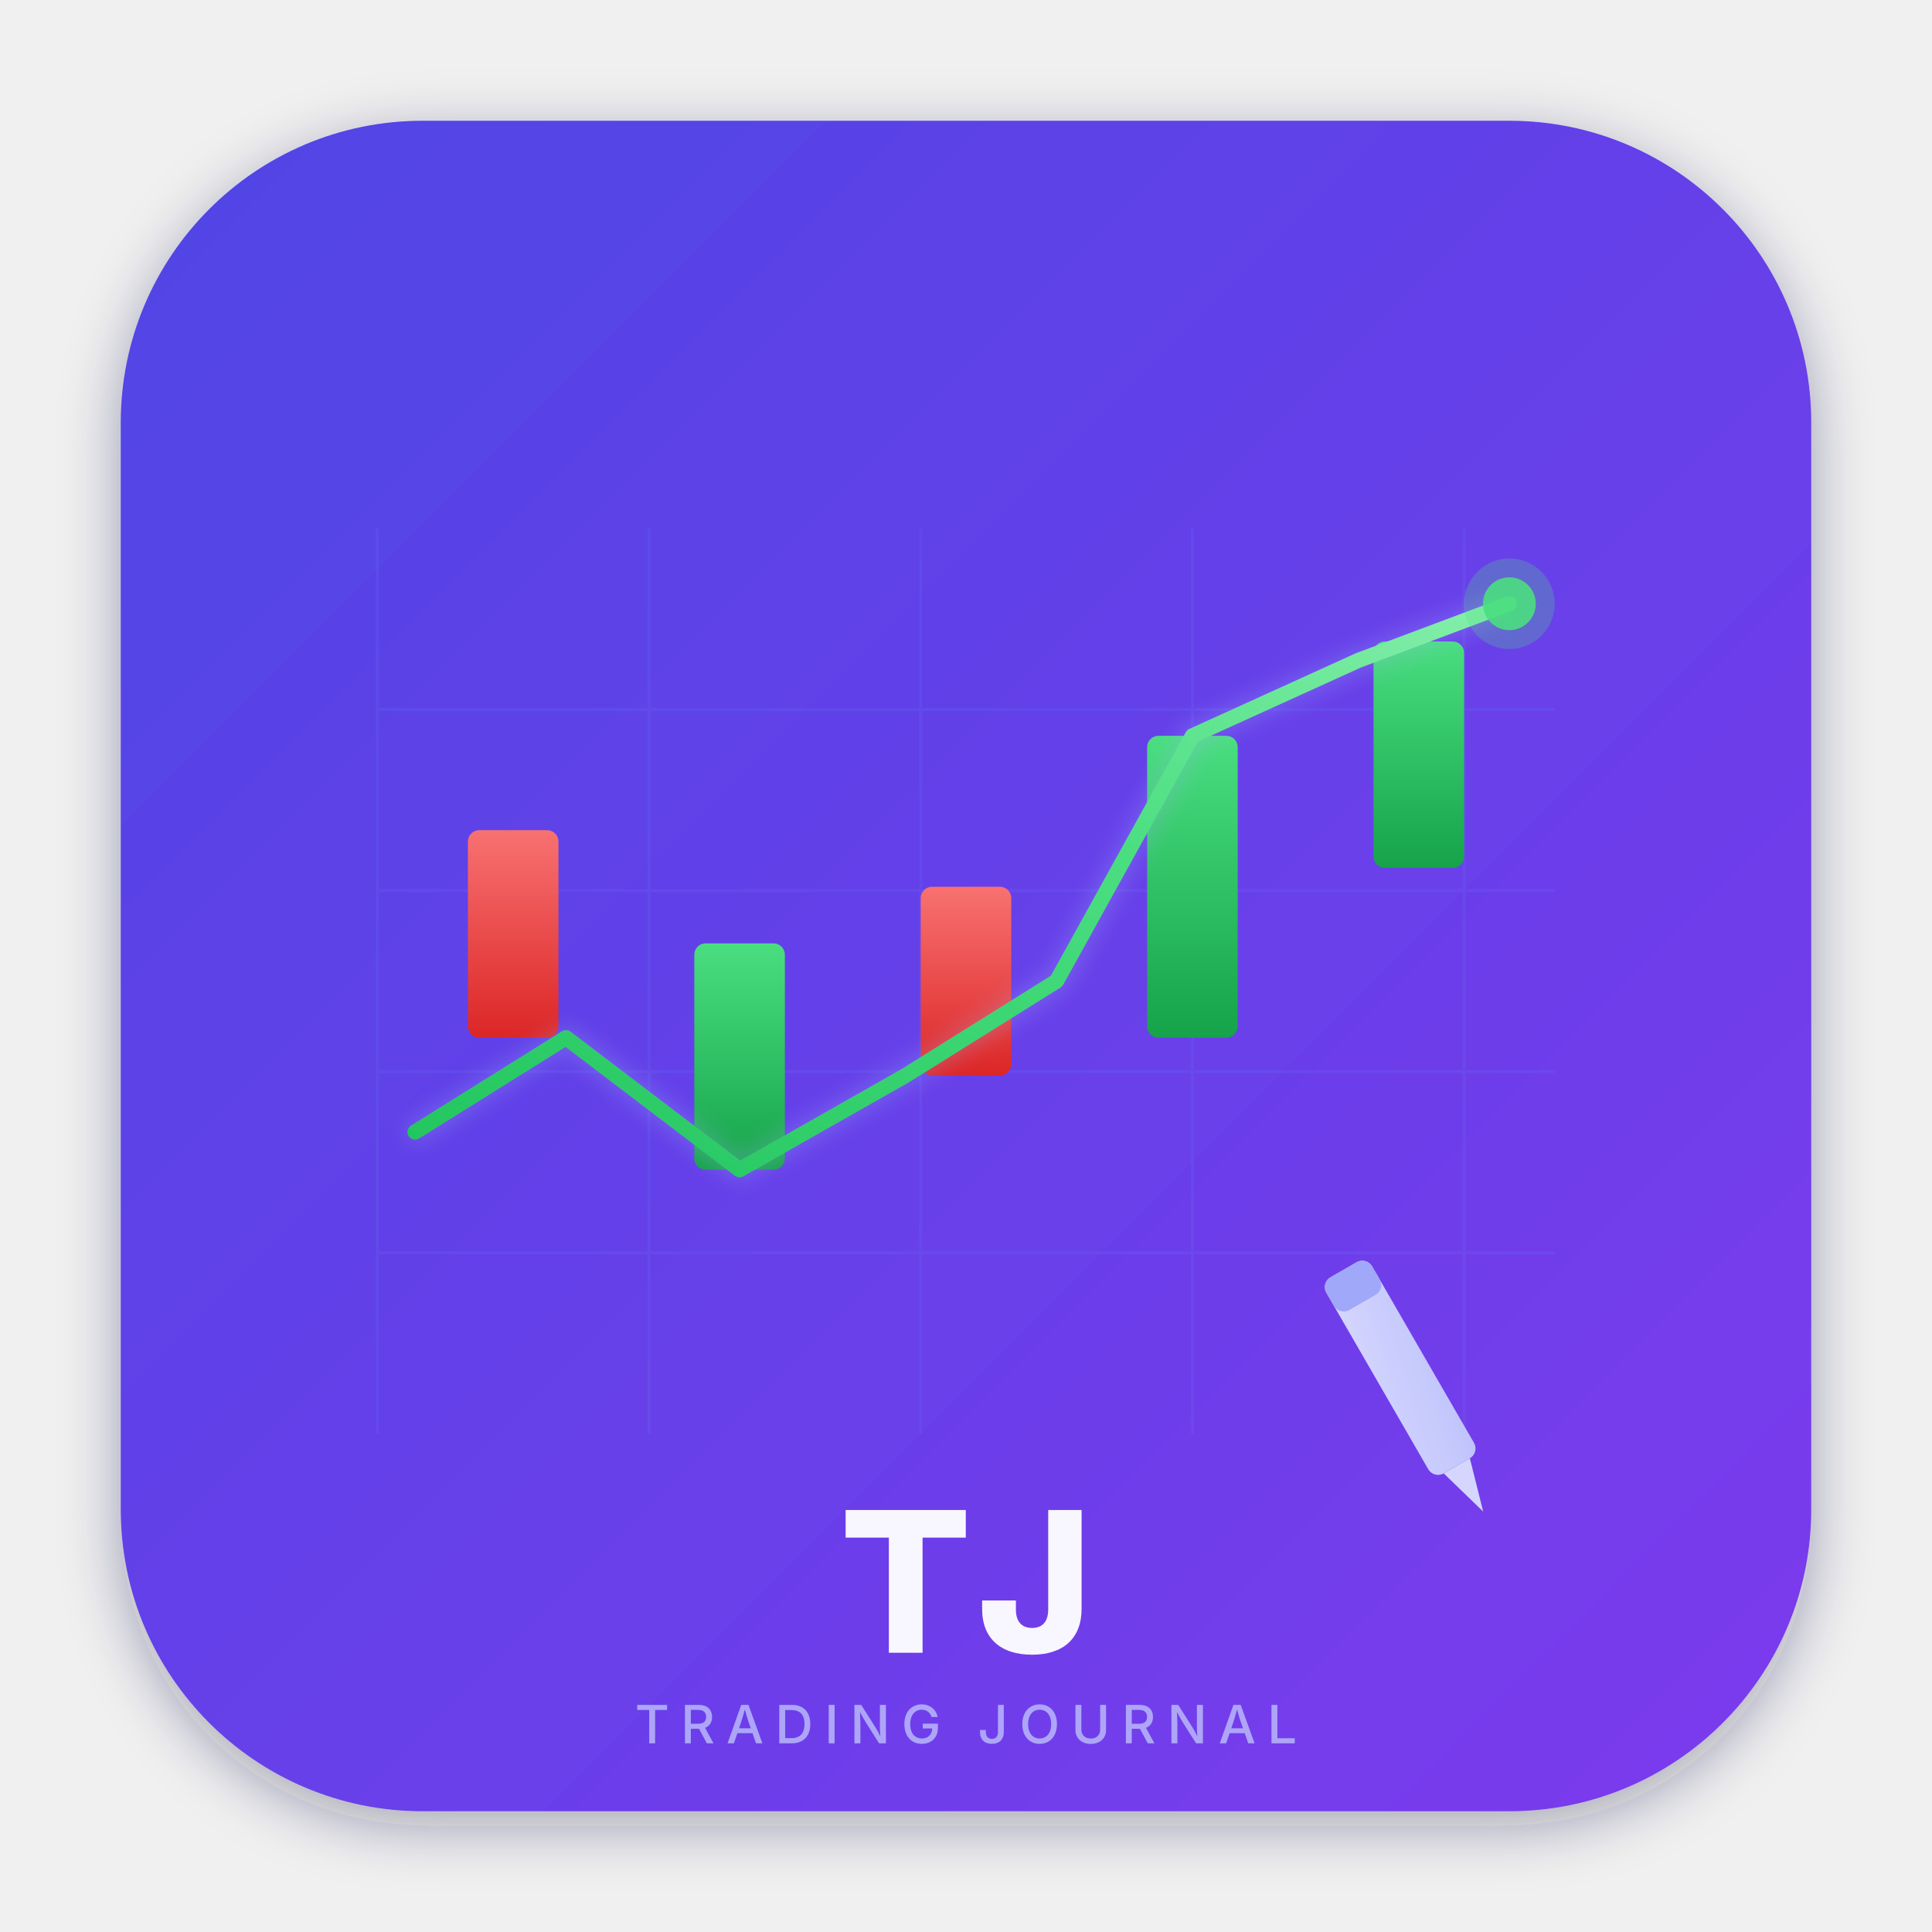
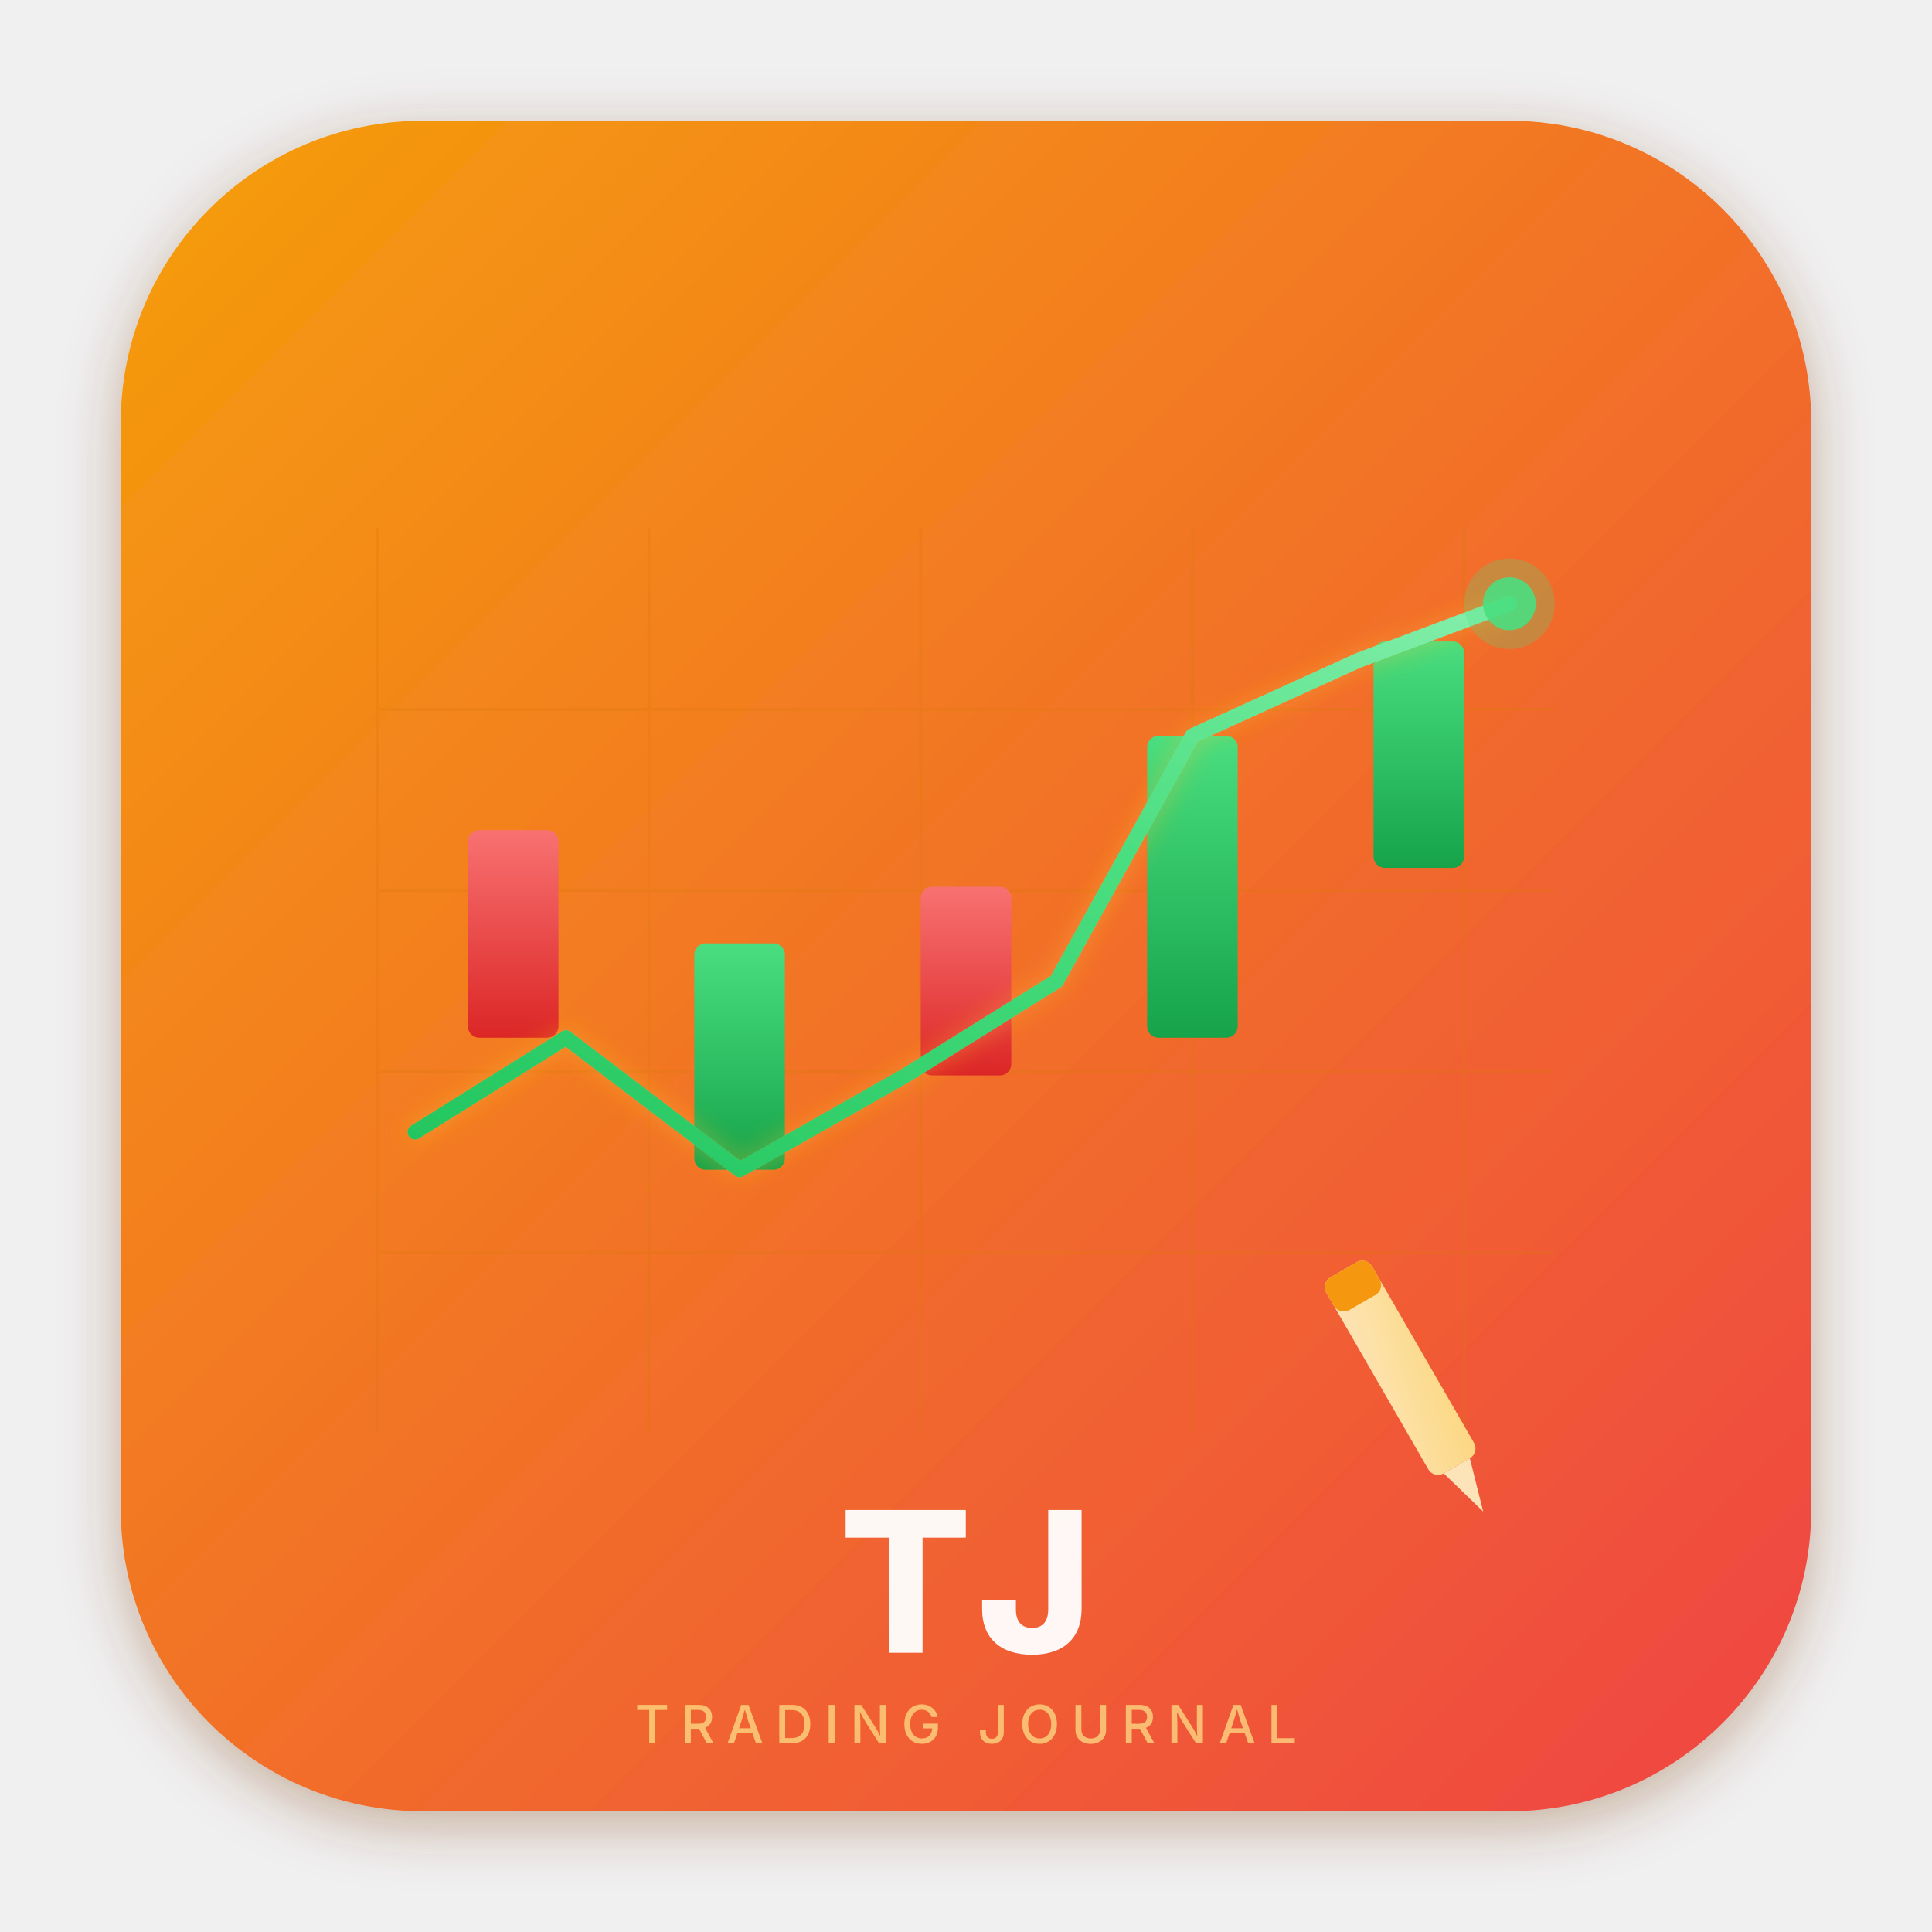
<svg xmlns="http://www.w3.org/2000/svg" viewBox="0 0 512 512" width="512" height="512">
  <defs>
    <linearGradient id="bgGrad" x1="0%" y1="0%" x2="100%" y2="100%">
-       <stop offset="0%" stop-color="#4f46e5" />
-       <stop offset="100%" stop-color="#7c3aed" />
+       <stop offset="0%" stop-color="#f59e0b" />
+       <stop offset="100%" stop-color="#ef4444" />
    </linearGradient>
    <linearGradient id="chartGrad" x1="0%" y1="100%" x2="100%" y2="0%">
      <stop offset="0%" stop-color="#22c55e" />
      <stop offset="60%" stop-color="#4ade80" />
      <stop offset="100%" stop-color="#86efac" />
    </linearGradient>
    <linearGradient id="candleGreen" x1="0%" y1="0%" x2="0%" y2="100%">
      <stop offset="0%" stop-color="#4ade80" />
      <stop offset="100%" stop-color="#16a34a" />
    </linearGradient>
    <linearGradient id="candleRed" x1="0%" y1="0%" x2="0%" y2="100%">
      <stop offset="0%" stop-color="#f87171" />
      <stop offset="100%" stop-color="#dc2626" />
    </linearGradient>
    <linearGradient id="penGrad" x1="0%" y1="0%" x2="100%" y2="100%">
-       <stop offset="0%" stop-color="#e0e7ff" />
-       <stop offset="100%" stop-color="#c7d2fe" />
+       <stop offset="0%" stop-color="#fef3c7" />
+       <stop offset="100%" stop-color="#fde68a" />
    </linearGradient>
    <filter id="shadow" x="-10%" y="-10%" width="130%" height="130%">
-       <feDropShadow dx="0" dy="4" stdDeviation="8" flood-color="#1e1b4b" flood-opacity="0.35" />
+       <feDropShadow dx="0" dy="4" stdDeviation="8" flood-color="#78350f" flood-opacity="0.35" />
    </filter>
    <filter id="innerGlow">
      <feGaussianBlur in="SourceAlpha" stdDeviation="3" result="blur" />
-       <feFlood flood-color="#a5b4fc" flood-opacity="0.4" />
+       <feFlood flood-color="#fbbf24" flood-opacity="0.4" />
      <feComposite in2="blur" operator="in" />
      <feMerge>
        <feMergeNode />
        <feMergeNode in="SourceGraphic" />
      </feMerge>
    </filter>
  </defs>
  <rect x="32" y="32" width="448" height="448" rx="80" ry="80" fill="url(#bgGrad)" filter="url(#shadow)" />
-   <g stroke="#6366f1" stroke-width="0.8" opacity="0.25">
+   <g stroke="#d97706" stroke-width="0.8" opacity="0.25">
    <line x1="100" y1="140" x2="100" y2="380" />
    <line x1="172" y1="140" x2="172" y2="380" />
    <line x1="244" y1="140" x2="244" y2="380" />
    <line x1="316" y1="140" x2="316" y2="380" />
    <line x1="388" y1="140" x2="388" y2="380" />
    <line x1="100" y1="188" x2="412" y2="188" />
    <line x1="100" y1="236" x2="412" y2="236" />
    <line x1="100" y1="284" x2="412" y2="284" />
    <line x1="100" y1="332" x2="412" y2="332" />
  </g>
  <g>
    <line x1="136" y1="195" x2="136" y2="310" stroke="url(#candleRed)" stroke-width="2.5" />
    <rect x="124" y="220" width="24" height="55" rx="3" fill="url(#candleRed)" />
    <line x1="196" y1="230" x2="196" y2="340" stroke="url(#candleGreen)" stroke-width="2.5" />
    <rect x="184" y="250" width="24" height="60" rx="3" fill="url(#candleGreen)" />
    <line x1="256" y1="210" x2="256" y2="330" stroke="url(#candleRed)" stroke-width="2.5" />
    <rect x="244" y="235" width="24" height="50" rx="3" fill="url(#candleRed)" />
    <line x1="316" y1="175" x2="316" y2="310" stroke="url(#candleGreen)" stroke-width="2.5" />
    <rect x="304" y="195" width="24" height="80" rx="3" fill="url(#candleGreen)" />
    <line x1="376" y1="155" x2="376" y2="260" stroke="url(#candleGreen)" stroke-width="2.5" />
    <rect x="364" y="170" width="24" height="60" rx="3" fill="url(#candleGreen)" />
  </g>
  <polyline points="110,300 150,275 196,310 240,285 280,260 316,195 360,175 400,160" fill="none" stroke="url(#chartGrad)" stroke-width="4" stroke-linecap="round" stroke-linejoin="round" filter="url(#innerGlow)" />
  <circle cx="400" cy="160" r="7" fill="#4ade80" opacity="0.9" />
  <circle cx="400" cy="160" r="12" fill="#4ade80" opacity="0.25" />
  <g transform="translate(350, 340) rotate(-30)" opacity="0.9">
    <rect x="0" y="0" width="14" height="60" rx="3" fill="url(#penGrad)" />
-     <polygon points="3,60 11,60 7,74" fill="#e0e7ff" />
-     <rect x="0" y="0" width="14" height="10" rx="3" fill="#a5b4fc" />
+     <polygon points="3,60 11,60 7,74" fill="#fef3c7" />
+     <rect x="0" y="0" width="14" height="10" rx="3" fill="#f59e0b" />
  </g>
  <text x="256" y="438" text-anchor="middle" font-family="'Inter','SF Pro Display','Helvetica Neue',sans-serif" font-size="52" font-weight="800" fill="white" letter-spacing="6" opacity="0.95">TJ</text>
-   <text x="256" y="462" text-anchor="middle" font-family="'Inter','SF Pro Display','Helvetica Neue',sans-serif" font-size="14" font-weight="500" fill="#c7d2fe" letter-spacing="3" opacity="0.7">TRADING JOURNAL</text>
+   <text x="256" y="462" text-anchor="middle" font-family="'Inter','SF Pro Display','Helvetica Neue',sans-serif" font-size="14" font-weight="500" fill="#fde68a" letter-spacing="3" opacity="0.7">TRADING JOURNAL</text>
</svg>
